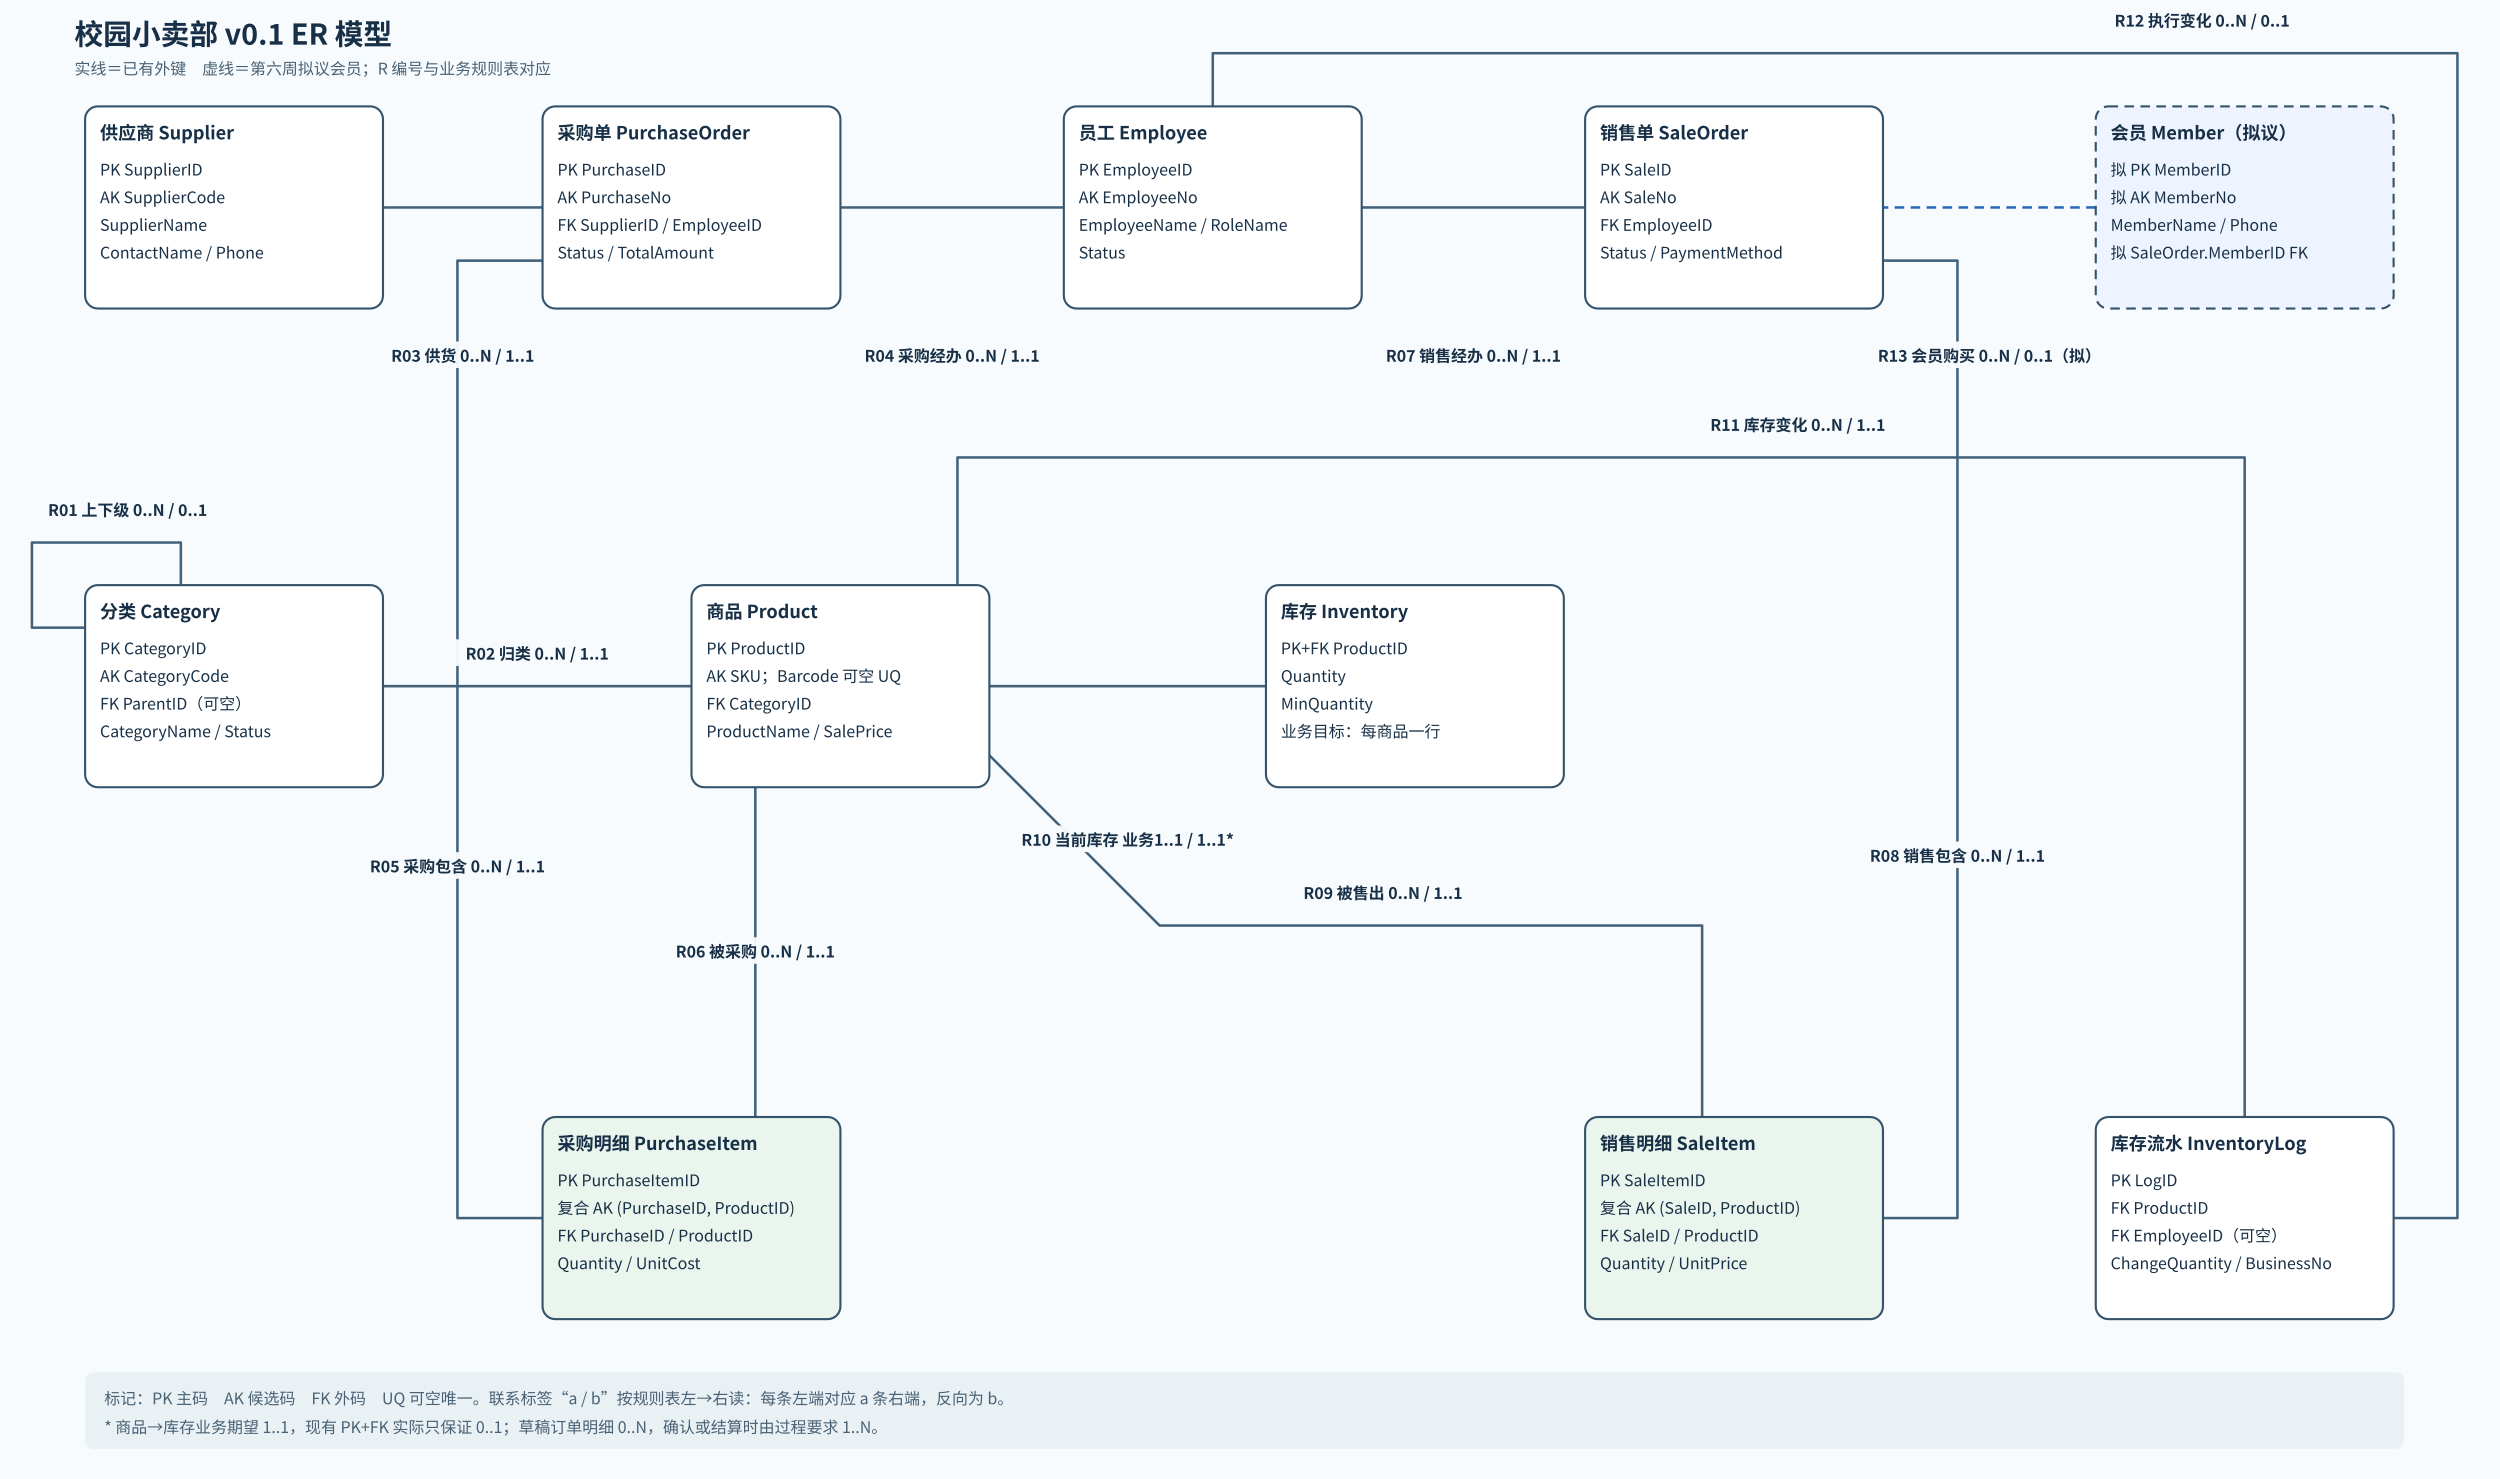
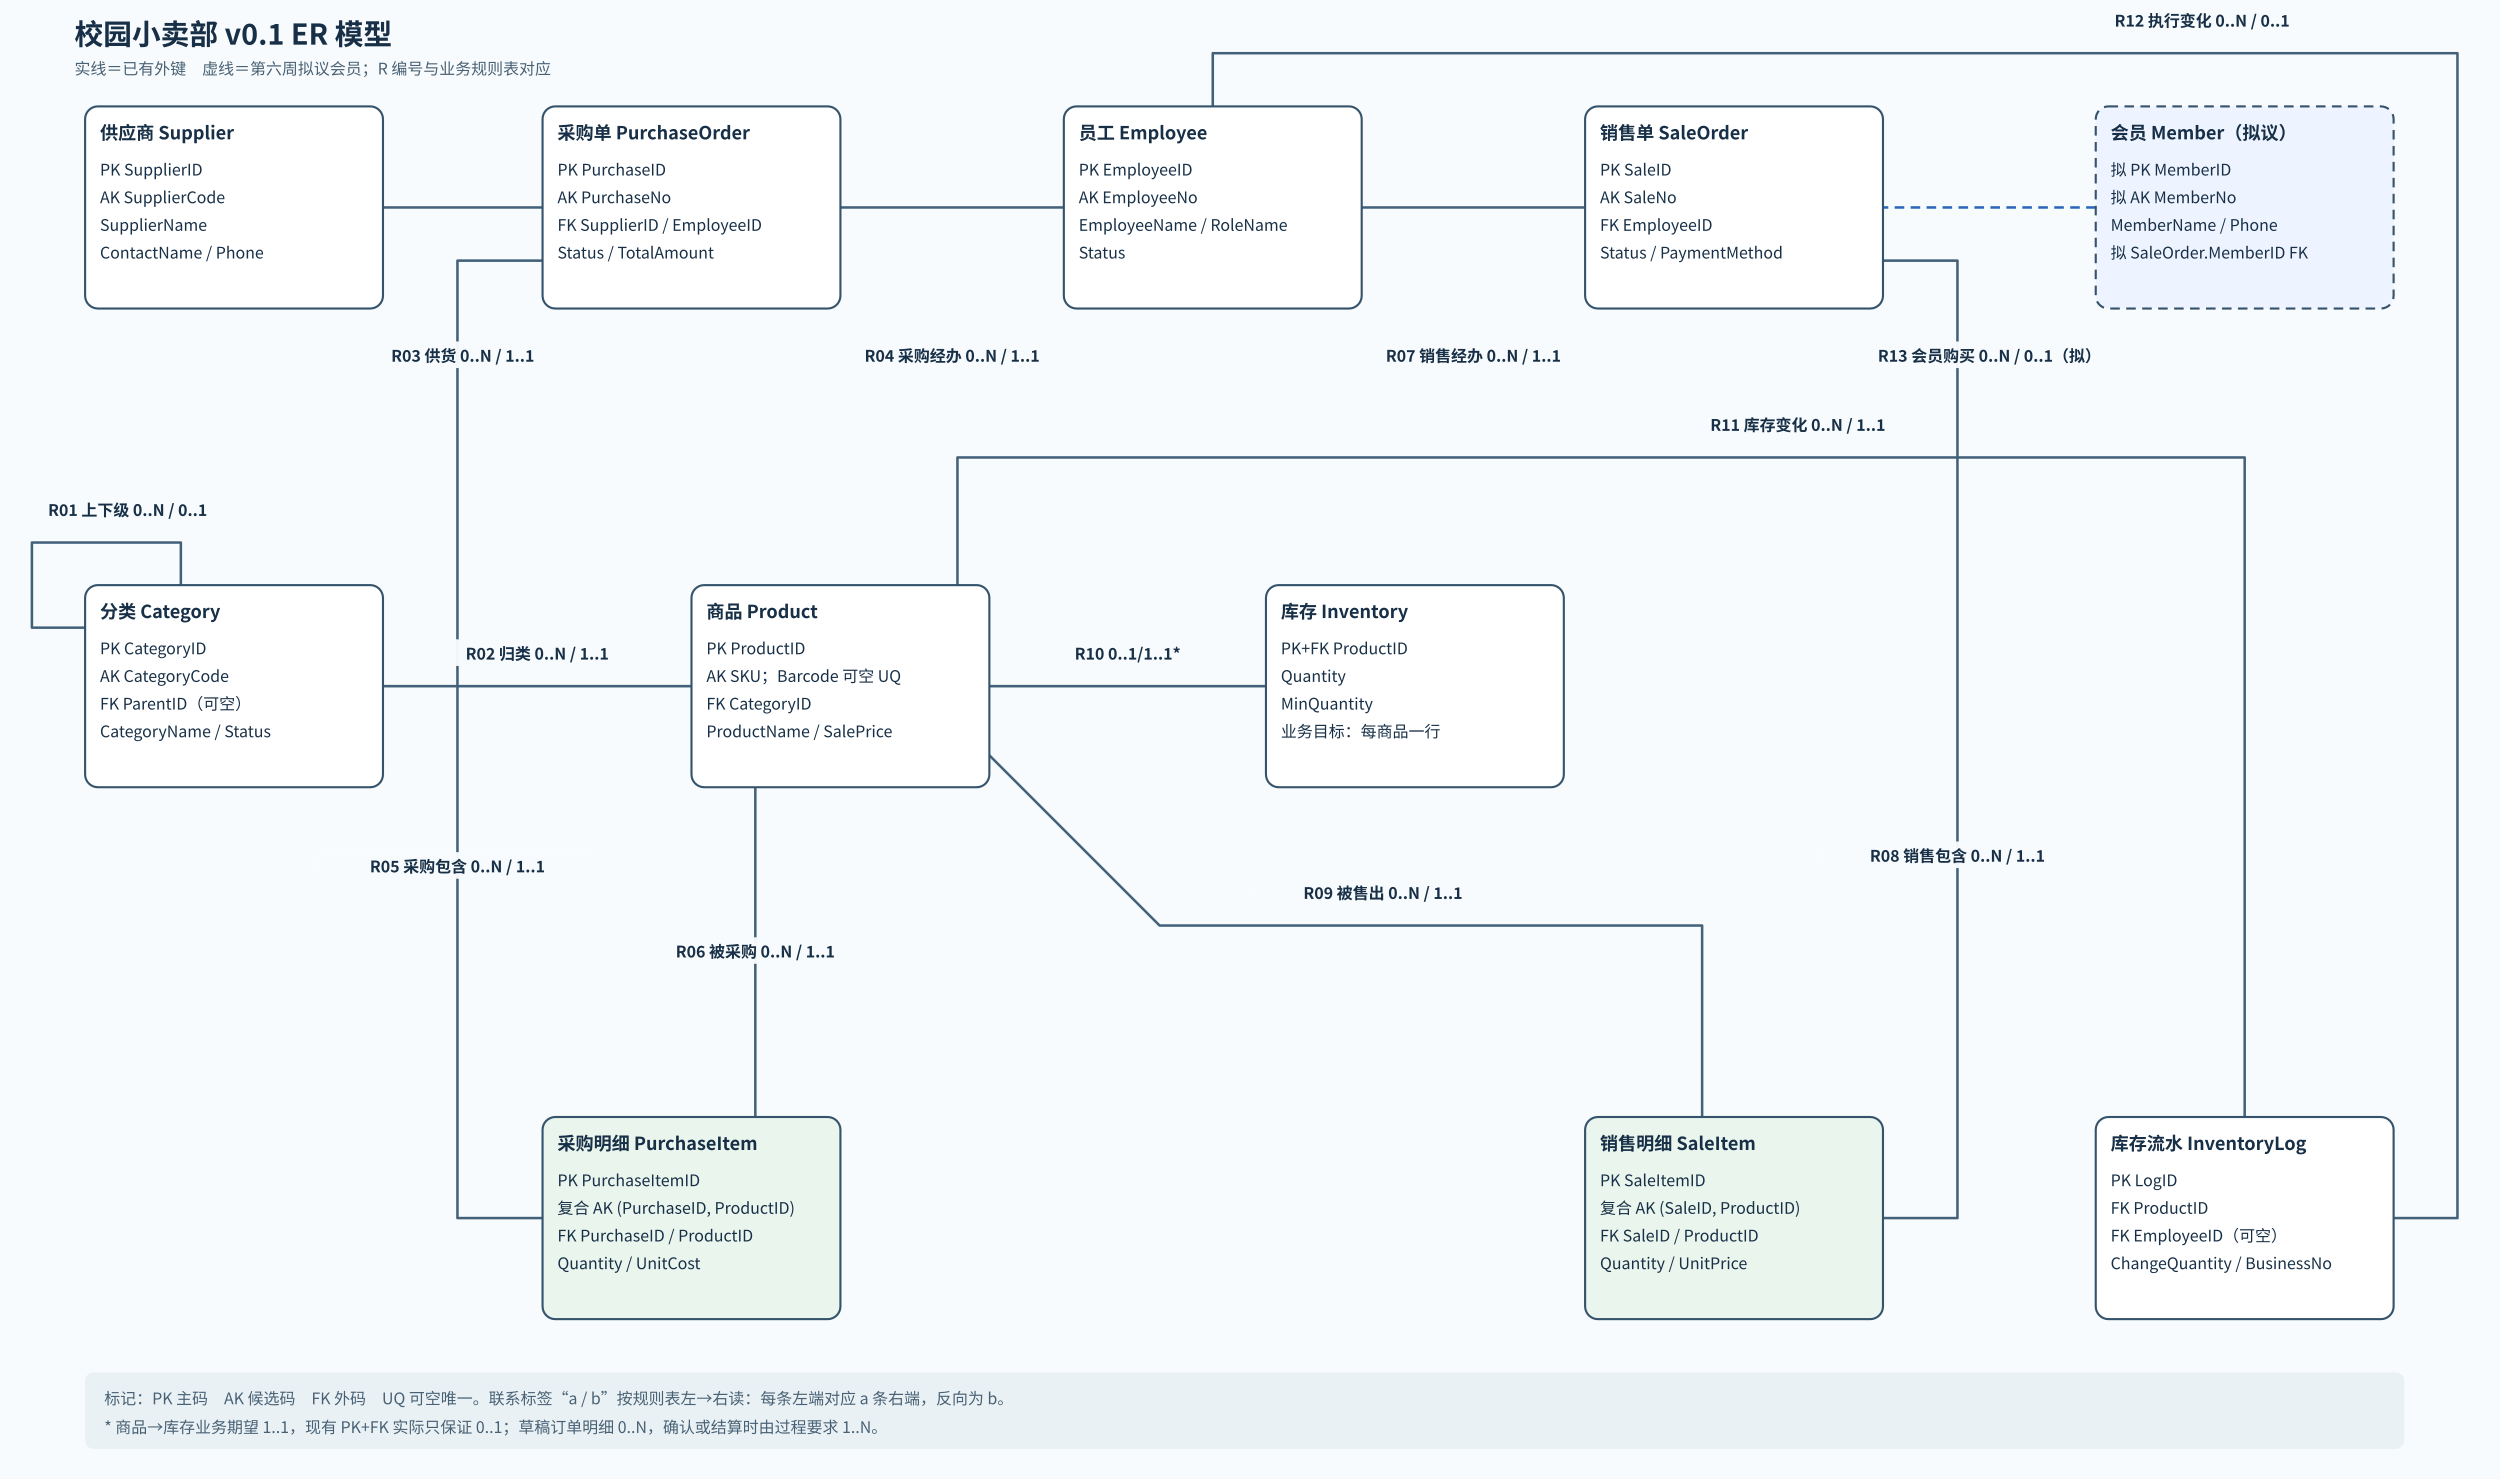
<svg xmlns="http://www.w3.org/2000/svg" width="2350" height="1390" viewBox="0 0 2350 1390">
  <style>text{font-family:"Microsoft YaHei","Noto Sans CJK SC",sans-serif;fill:#183047}.title{font-size:27px;font-weight:700}.subtitle{font-size:15px;fill:#486174}.entity-title{font-size:17px;font-weight:700}.field{font-size:15px}.edge-label{font-size:15px;font-weight:600}</style>
  <rect x="0" y="0" width="2350" height="1390" fill="#f8fbfd" />
  <text x="70" y="42" class="title">校园小卖部 v0.1 ER 模型</text>
  <text x="70" y="70" class="subtitle">实线＝已有外键　虚线＝第六周拟议会员；R 编号与业务规则表对应</text>
  <polyline points="80,590 30,590 30,510 170,510 170,550" fill="none" stroke="#43627a" stroke-width="2.4" stroke-linejoin="round" />
  <polyline points="360,645 650,645" fill="none" stroke="#43627a" stroke-width="2.4" stroke-linejoin="round" />
  <polyline points="360,195 510,195" fill="none" stroke="#43627a" stroke-width="2.4" stroke-linejoin="round" />
  <polyline points="1000,195 790,195" fill="none" stroke="#43627a" stroke-width="2.4" stroke-linejoin="round" />
  <polyline points="510,245 430,245 430,1145 510,1145" fill="none" stroke="#43627a" stroke-width="2.4" stroke-linejoin="round" />
  <polyline points="710,740 710,1050" fill="none" stroke="#43627a" stroke-width="2.4" stroke-linejoin="round" />
  <polyline points="1280,195 1490,195" fill="none" stroke="#43627a" stroke-width="2.4" stroke-linejoin="round" />
  <polyline points="1770,245 1840,245 1840,1145 1770,1145" fill="none" stroke="#43627a" stroke-width="2.4" stroke-linejoin="round" />
  <polyline points="930,710 1090,870 1600,870 1600,1050" fill="none" stroke="#43627a" stroke-width="2.4" stroke-linejoin="round" />
  <polyline points="930,645 1190,645" fill="none" stroke="#43627a" stroke-width="2.4" stroke-linejoin="round" />
  <polyline points="900,550 900,430 2110,430 2110,1050" fill="none" stroke="#43627a" stroke-width="2.4" stroke-linejoin="round" />
  <polyline points="1140,100 1140,50 2310,50 2310,1145 2250,1145" fill="none" stroke="#43627a" stroke-width="2.4" stroke-linejoin="round" />
  <polyline points="1970,195 1770,195" fill="none" stroke="#2866bc" stroke-width="2.4" stroke-linejoin="round" stroke-dasharray="9 6" />
  <rect x="80" y="100" width="280" height="190" rx="12" fill="#ffffff" stroke="#35536b" stroke-width="2" />
  <text x="94" y="131" class="entity-title">供应商 Supplier</text>
  <text x="94" y="165" class="field">PK SupplierID</text>
  <text x="94" y="191" class="field">AK SupplierCode</text>
  <text x="94" y="217" class="field">SupplierName</text>
  <text x="94" y="243" class="field">ContactName / Phone</text>
  <rect x="510" y="100" width="280" height="190" rx="12" fill="#ffffff" stroke="#35536b" stroke-width="2" />
  <text x="524" y="131" class="entity-title">采购单 PurchaseOrder</text>
  <text x="524" y="165" class="field">PK PurchaseID</text>
  <text x="524" y="191" class="field">AK PurchaseNo</text>
  <text x="524" y="217" class="field">FK SupplierID / EmployeeID</text>
  <text x="524" y="243" class="field">Status / TotalAmount</text>
  <rect x="1000" y="100" width="280" height="190" rx="12" fill="#ffffff" stroke="#35536b" stroke-width="2" />
  <text x="1014" y="131" class="entity-title">员工 Employee</text>
  <text x="1014" y="165" class="field">PK EmployeeID</text>
  <text x="1014" y="191" class="field">AK EmployeeNo</text>
  <text x="1014" y="217" class="field">EmployeeName / RoleName</text>
  <text x="1014" y="243" class="field">Status</text>
  <rect x="1490" y="100" width="280" height="190" rx="12" fill="#ffffff" stroke="#35536b" stroke-width="2" />
  <text x="1504" y="131" class="entity-title">销售单 SaleOrder</text>
  <text x="1504" y="165" class="field">PK SaleID</text>
  <text x="1504" y="191" class="field">AK SaleNo</text>
  <text x="1504" y="217" class="field">FK EmployeeID</text>
  <text x="1504" y="243" class="field">Status / PaymentMethod</text>
  <rect x="1970" y="100" width="280" height="190" rx="12" fill="#eef4ff" stroke="#35536b" stroke-width="2" stroke-dasharray="9 6" />
  <text x="1984" y="131" class="entity-title">会员 Member（拟议）</text>
  <text x="1984" y="165" class="field">拟 PK MemberID</text>
  <text x="1984" y="191" class="field">拟 AK MemberNo</text>
  <text x="1984" y="217" class="field">MemberName / Phone</text>
  <text x="1984" y="243" class="field">拟 SaleOrder.MemberID FK</text>
  <rect x="80" y="550" width="280" height="190" rx="12" fill="#ffffff" stroke="#35536b" stroke-width="2" />
  <text x="94" y="581" class="entity-title">分类 Category</text>
  <text x="94" y="615" class="field">PK CategoryID</text>
  <text x="94" y="641" class="field">AK CategoryCode</text>
  <text x="94" y="667" class="field">FK ParentID（可空）</text>
  <text x="94" y="693" class="field">CategoryName / Status</text>
  <rect x="650" y="550" width="280" height="190" rx="12" fill="#ffffff" stroke="#35536b" stroke-width="2" />
  <text x="664" y="581" class="entity-title">商品 Product</text>
  <text x="664" y="615" class="field">PK ProductID</text>
  <text x="664" y="641" class="field">AK SKU；Barcode 可空 UQ</text>
  <text x="664" y="667" class="field">FK CategoryID</text>
  <text x="664" y="693" class="field">ProductName / SalePrice</text>
  <rect x="1190" y="550" width="280" height="190" rx="12" fill="#ffffff" stroke="#35536b" stroke-width="2" />
  <text x="1204" y="581" class="entity-title">库存 Inventory</text>
  <text x="1204" y="615" class="field">PK+FK ProductID</text>
  <text x="1204" y="641" class="field">Quantity</text>
  <text x="1204" y="667" class="field">MinQuantity</text>
  <text x="1204" y="693" class="field">业务目标：每商品一行</text>
  <rect x="510" y="1050" width="280" height="190" rx="12" fill="#eaf5ed" stroke="#35536b" stroke-width="2" />
  <text x="524" y="1081" class="entity-title">采购明细 PurchaseItem</text>
  <text x="524" y="1115" class="field">PK PurchaseItemID</text>
  <text x="524" y="1141" class="field">复合 AK (PurchaseID, ProductID)</text>
  <text x="524" y="1167" class="field">FK PurchaseID / ProductID</text>
  <text x="524" y="1193" class="field">Quantity / UnitCost</text>
  <rect x="1490" y="1050" width="280" height="190" rx="12" fill="#eaf5ed" stroke="#35536b" stroke-width="2" />
  <text x="1504" y="1081" class="entity-title">销售明细 SaleItem</text>
  <text x="1504" y="1115" class="field">PK SaleItemID</text>
  <text x="1504" y="1141" class="field">复合 AK (SaleID, ProductID)</text>
  <text x="1504" y="1167" class="field">FK SaleID / ProductID</text>
  <text x="1504" y="1193" class="field">Quantity / UnitPrice</text>
  <rect x="1970" y="1050" width="280" height="190" rx="12" fill="#ffffff" stroke="#35536b" stroke-width="2" />
  <text x="1984" y="1081" class="entity-title">库存流水 InventoryLog</text>
  <text x="1984" y="1115" class="field">PK LogID</text>
  <text x="1984" y="1141" class="field">FK ProductID</text>
  <text x="1984" y="1167" class="field">FK EmployeeID（可空）</text>
  <text x="1984" y="1193" class="field">ChangeQuantity / BusinessNo</text>
  <rect x="-3" y="466" width="247" height="25" rx="5" fill="#f8fbfd" opacity="0.96" />
  <text x="120" y="485" class="edge-label" text-anchor="middle">R01 上下级 0..N / 0..1</text>
  <rect x="388" y="601" width="234" height="25" rx="5" fill="#f8fbfd" opacity="0.96" />
  <text x="505" y="620" class="edge-label" text-anchor="middle">R02 归类 0..N / 1..1</text>
  <rect x="318" y="321" width="234" height="25" rx="5" fill="#f8fbfd" opacity="0.96" />
  <text x="435" y="340" class="edge-label" text-anchor="middle">R03 供货 0..N / 1..1</text>
  <rect x="765" y="321" width="260" height="25" rx="5" fill="#f8fbfd" opacity="0.96" />
  <text x="895" y="340" class="edge-label" text-anchor="middle">R04 采购经办 0..N / 1..1</text>
  <rect x="300" y="801" width="260" height="25" rx="5" fill="#f8fbfd" opacity="0.96" />
  <text x="430" y="820" class="edge-label" text-anchor="middle">R05 采购包含 0..N / 1..1</text>
  <rect x="587" y="881" width="247" height="25" rx="5" fill="#f8fbfd" opacity="0.96" />
  <text x="710" y="900" class="edge-label" text-anchor="middle">R06 被采购 0..N / 1..1</text>
  <rect x="1255" y="321" width="260" height="25" rx="5" fill="#f8fbfd" opacity="0.96" />
  <text x="1385" y="340" class="edge-label" text-anchor="middle">R07 销售经办 0..N / 1..1</text>
  <rect x="1710" y="791" width="260" height="25" rx="5" fill="#f8fbfd" opacity="0.96" />
  <text x="1840" y="810" class="edge-label" text-anchor="middle">R08 销售包含 0..N / 1..1</text>
  <rect x="1177" y="826" width="247" height="25" rx="5" fill="#f8fbfd" opacity="0.96" />
  <text x="1300" y="845" class="edge-label" text-anchor="middle">R09 被售出 0..N / 1..1</text>
-   <rect x="911" y="776" width="299" height="25" rx="5" fill="#f8fbfd" opacity="0.96" />
-   <text x="1060" y="795" class="edge-label" text-anchor="middle">R10 当前库存 业务1..1 / 1..1*</text>
+   <rect x="969" y="601" width="182" height="25" rx="5" fill="#f8fbfd" opacity="0.96" />
+   <text x="1060" y="620" class="edge-label" text-anchor="middle">R10 0..1/1..1*</text>
  <rect x="1560" y="386" width="260" height="25" rx="5" fill="#f8fbfd" opacity="0.96" />
  <text x="1690" y="405" class="edge-label" text-anchor="middle">R11 库存变化 0..N / 1..1</text>
  <rect x="1940" y="6" width="260" height="25" rx="5" fill="#f8fbfd" opacity="0.96" />
  <text x="2070" y="25" class="edge-label" text-anchor="middle">R12 执行变化 0..N / 0..1</text>
  <rect x="1721" y="321" width="299" height="25" rx="5" fill="#f8fbfd" opacity="0.96" />
  <text x="1870" y="340" class="edge-label" text-anchor="middle">R13 会员购买 0..N / 0..1（拟）</text>
  <rect x="80" y="1290" width="2180" height="72" rx="8" fill="#e9f1f5" />
  <text x="98" y="1320" class="subtitle">标记：PK 主码　AK 候选码　FK 外码　UQ 可空唯一。联系标签“a / b”按规则表左→右读：每条左端对应 a 条右端，反向为 b。</text>
  <text x="98" y="1347" class="subtitle">* 商品→库存业务期望 1..1，现有 PK+FK 实际只保证 0..1；草稿订单明细 0..N，确认或结算时由过程要求 1..N。</text>
</svg>
